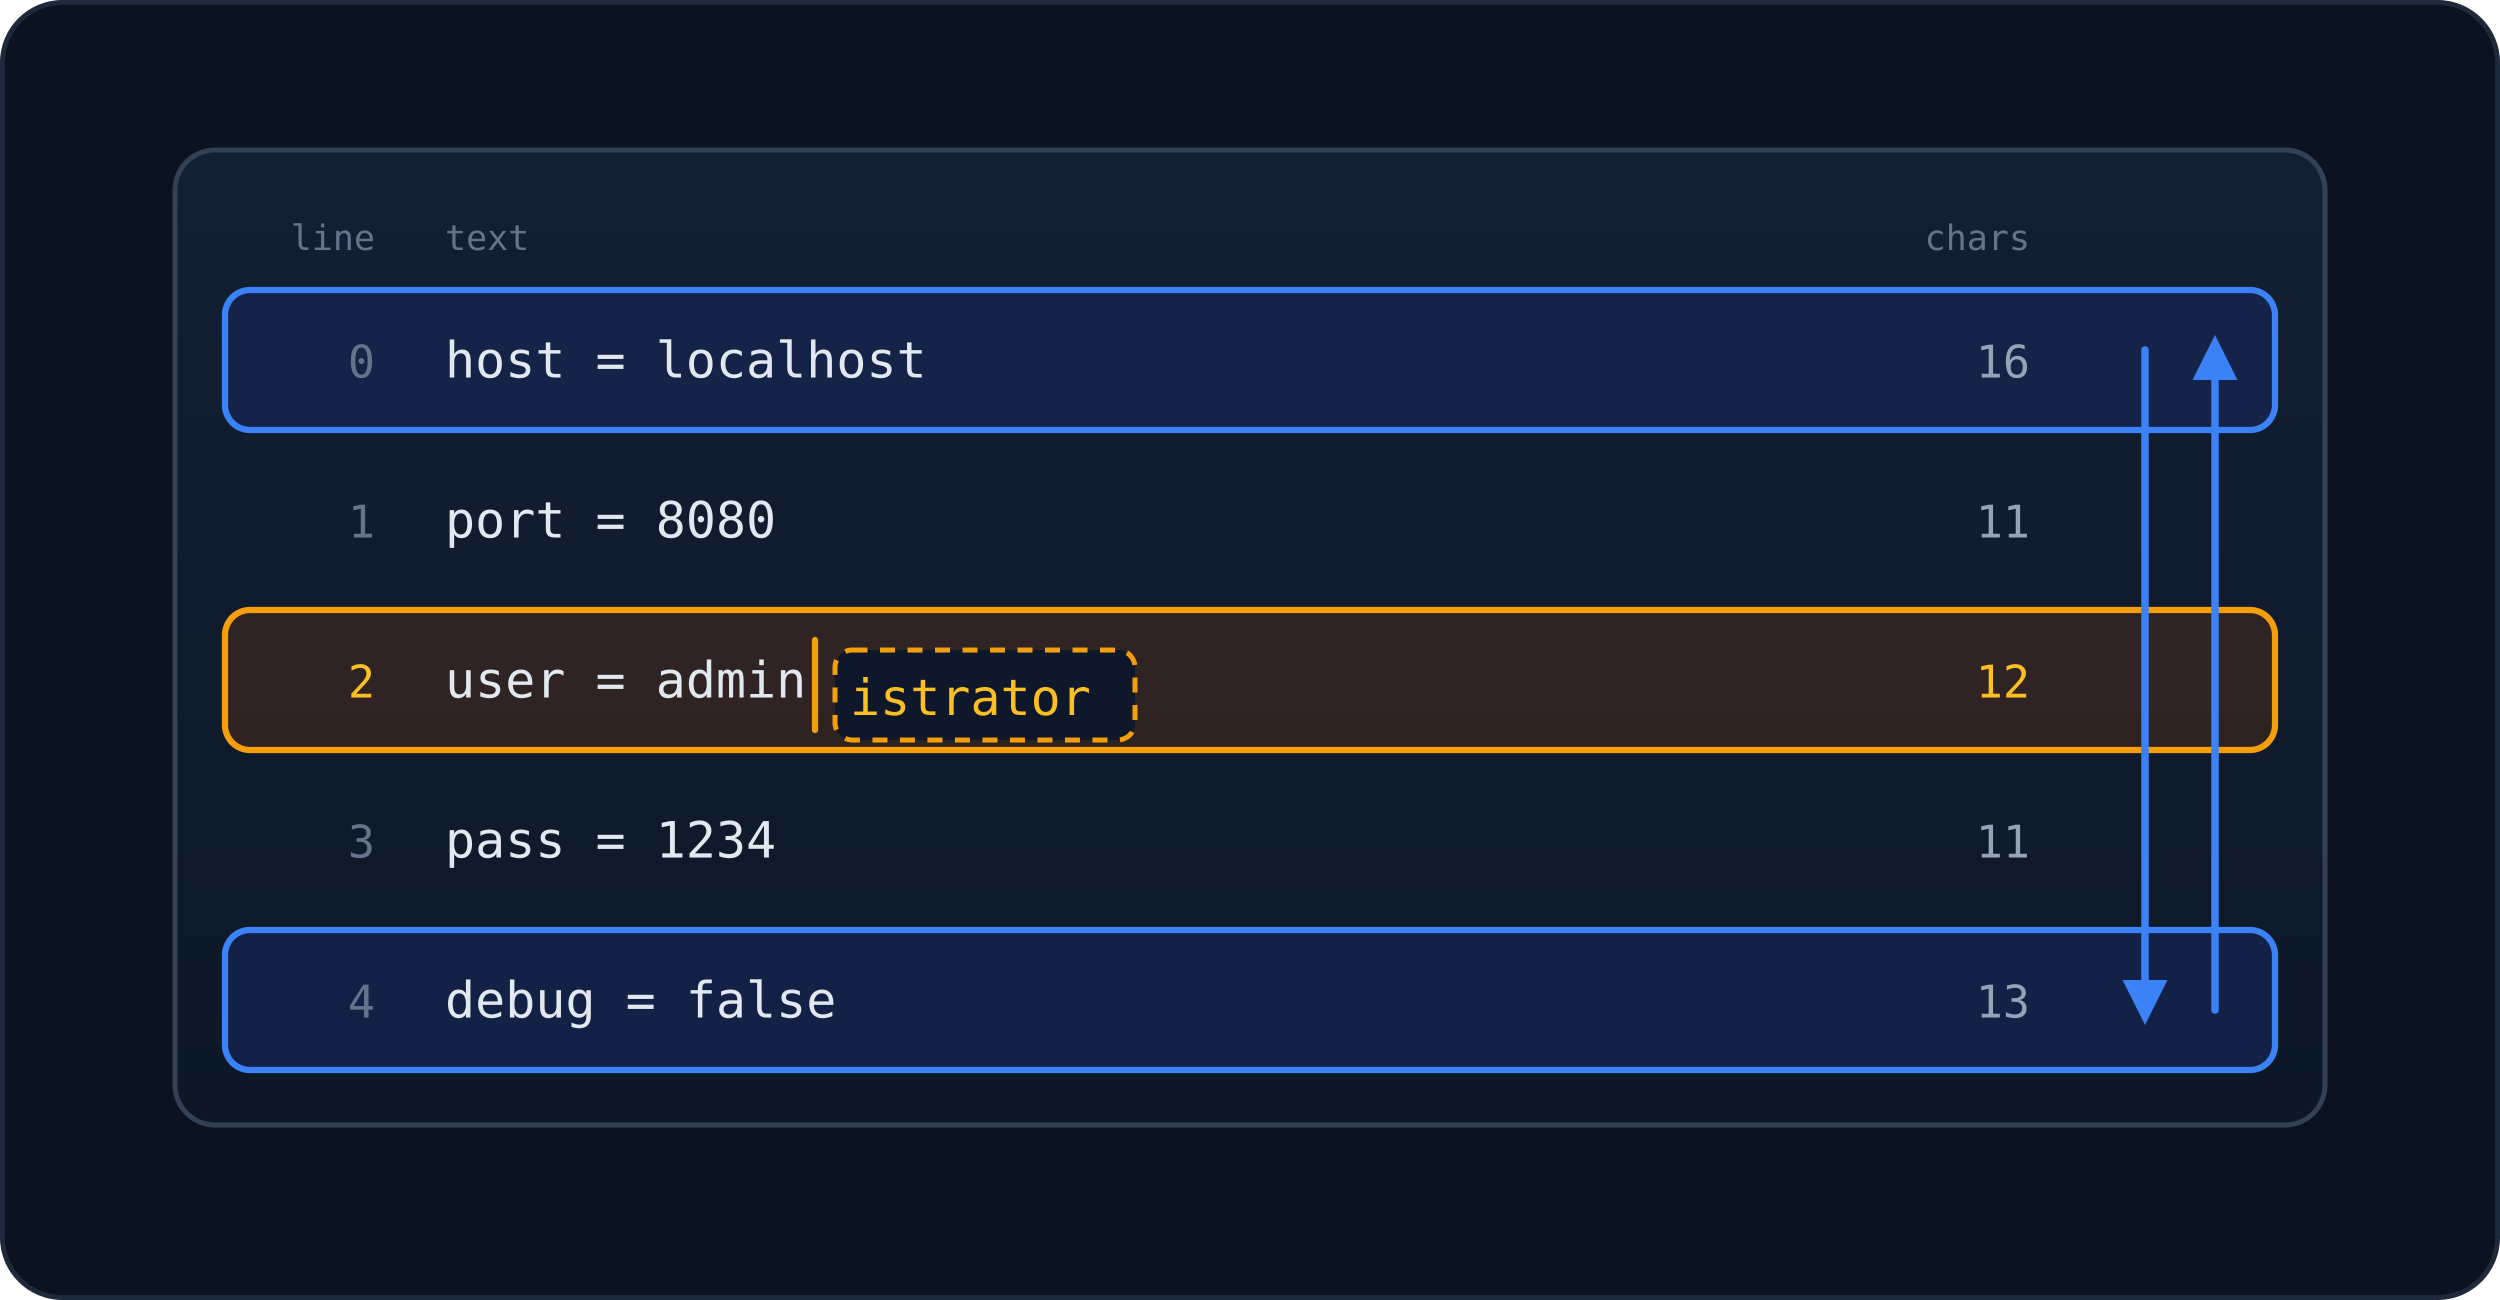
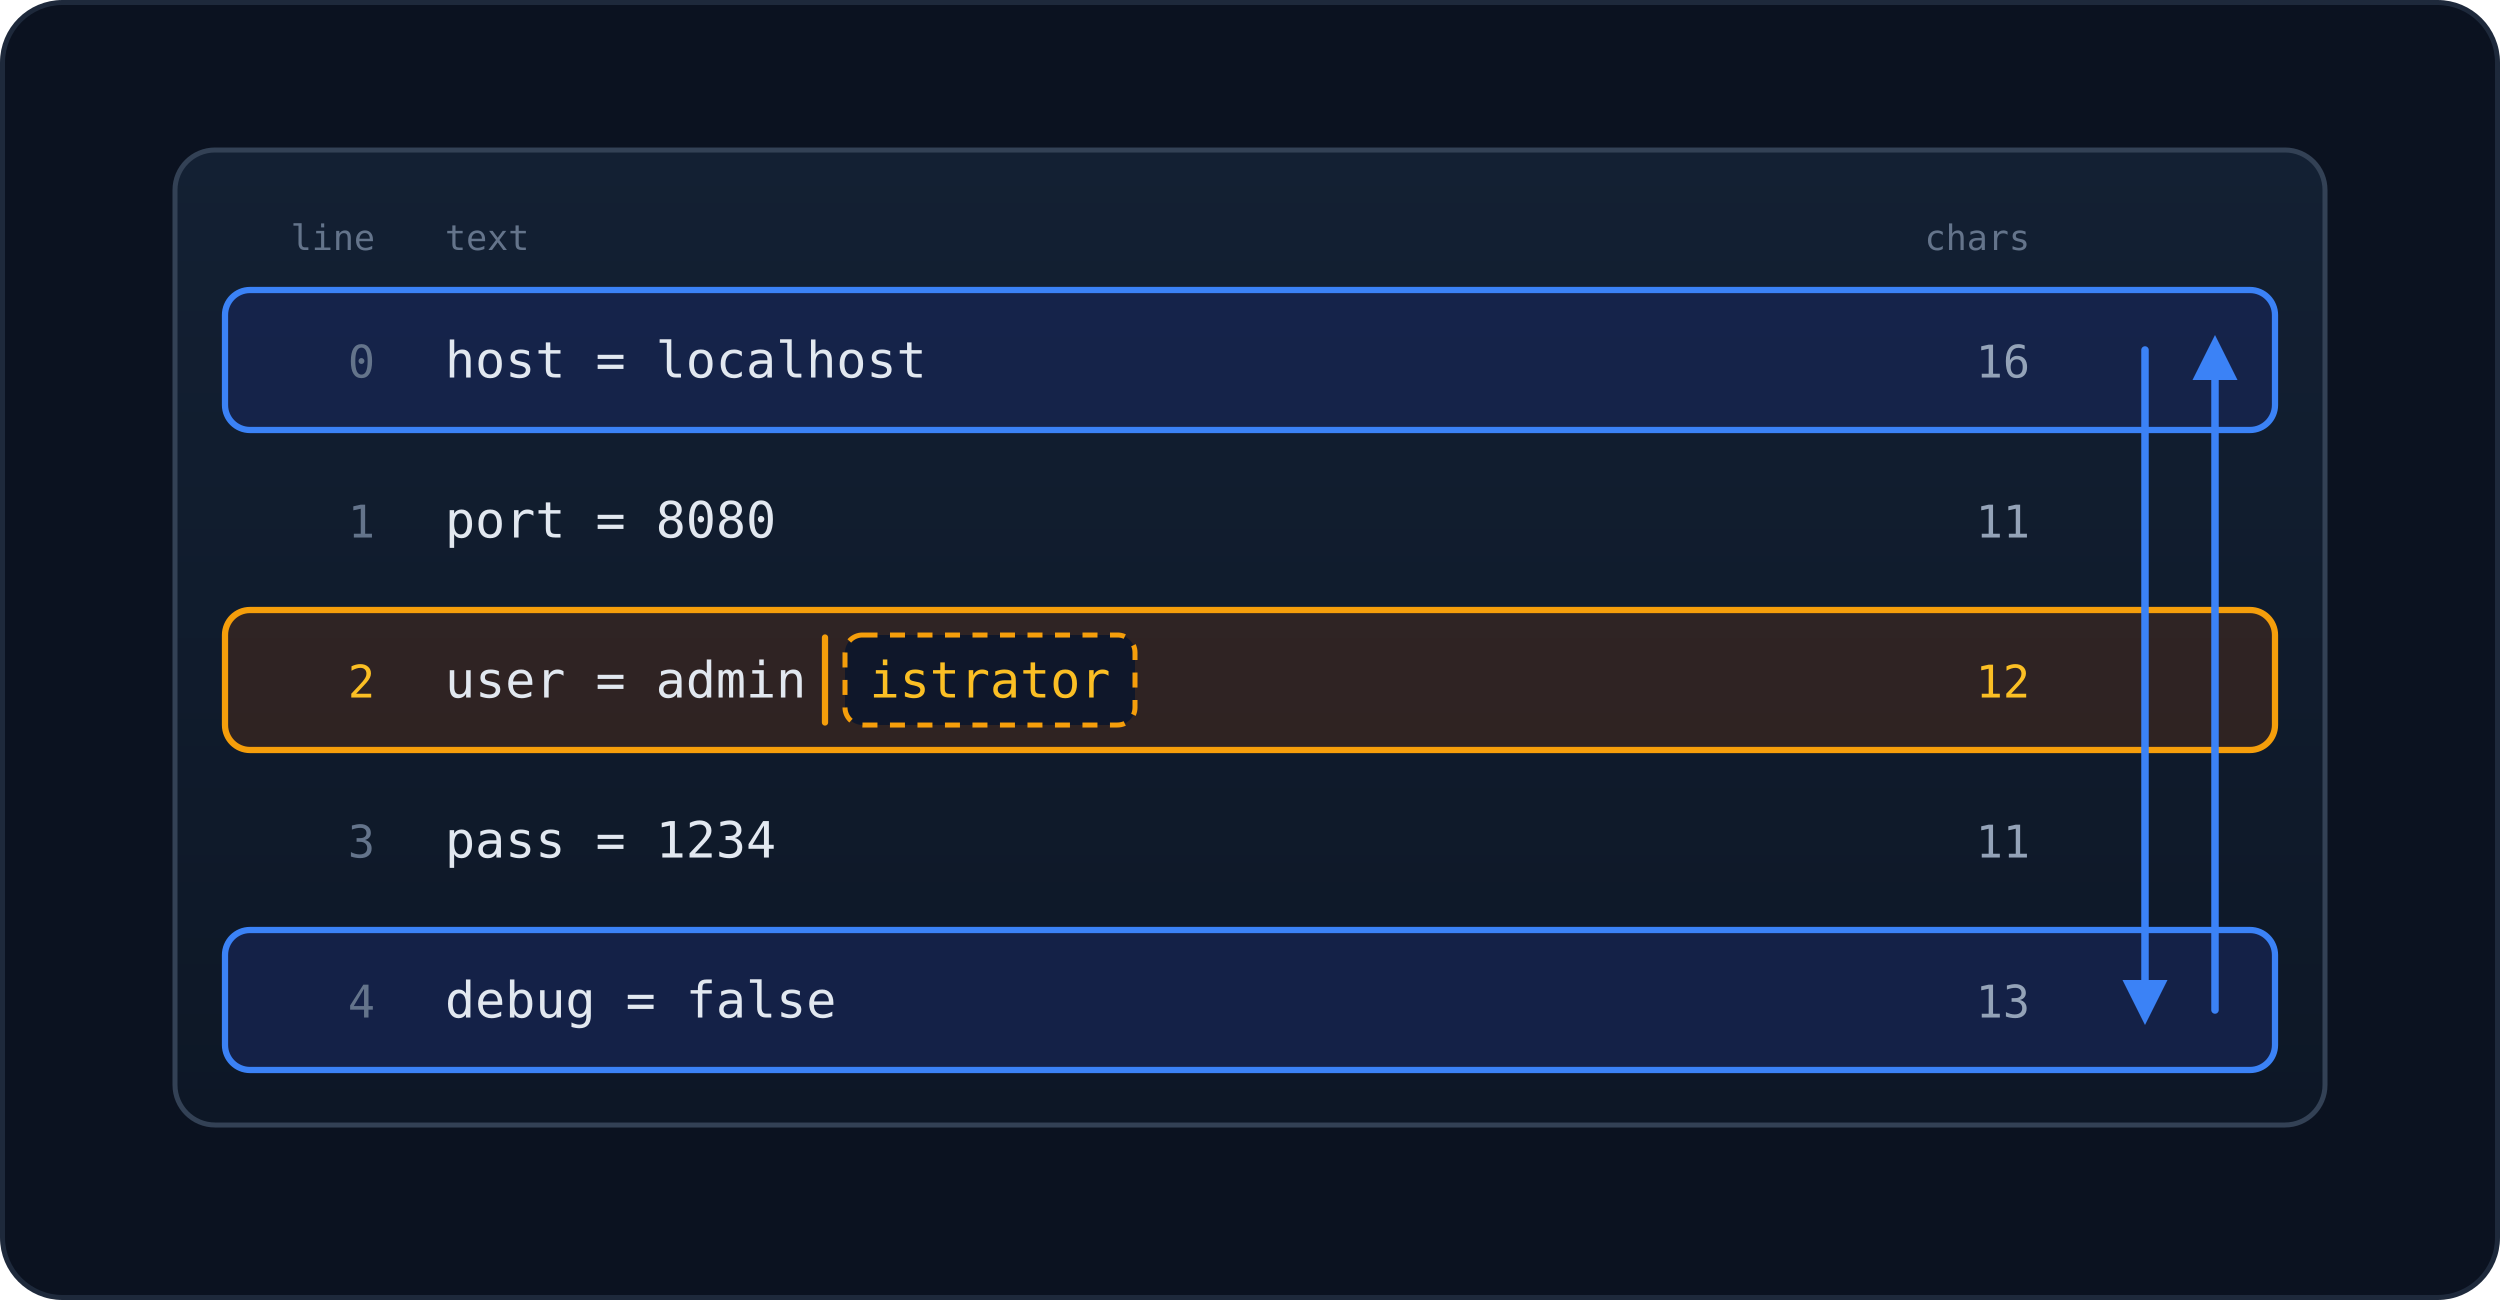
<svg xmlns="http://www.w3.org/2000/svg" viewBox="0 0 1000 520" role="img" aria-labelledby="fileEditTitle fileEditDesc">
  <defs>
    <linearGradient id="filePanel" x1="0" y1="0" x2="0" y2="1">
      <stop offset="0%" stop-color="#132033" />
      <stop offset="100%" stop-color="#0d1726" />
    </linearGradient>
  </defs>
  <rect x="1" y="1" width="998" height="518" rx="24" fill="#0b1220" stroke="#1e293b" stroke-width="2" />
  <rect x="70" y="60" width="860" height="390" rx="16" fill="url(#filePanel)" stroke="#334155" stroke-width="2" />
  <g font-family="ui-monospace, SFMono-Regular, Menlo, Consolas, monospace" font-size="14" fill="#64748b">
    <text x="150" y="100" text-anchor="end">line</text>
    <text x="178" y="100">text</text>
    <text x="812" y="100" text-anchor="end">chars</text>
  </g>
  <g>
    <rect x="90" y="116" width="820" height="56" rx="10" fill="#172554" opacity="0.7" />
    <rect x="90" y="116" width="820" height="56" rx="10" fill="none" stroke="#3b82f6" stroke-width="2.5" />
    <text x="150" y="151" text-anchor="end" font-family="ui-monospace, SFMono-Regular, Menlo, Consolas, monospace" font-size="18" fill="#64748b">0</text>
    <text x="178" y="151" font-family="ui-monospace, SFMono-Regular, Menlo, Consolas, monospace" font-size="20" fill="#e2e8f0">host = localhost</text>
    <text x="812" y="151" text-anchor="end" font-family="ui-monospace, SFMono-Regular, Menlo, Consolas, monospace" font-size="18" fill="#94a3b8">16</text>
  </g>
  <g>
    <text x="150" y="215" text-anchor="end" font-family="ui-monospace, SFMono-Regular, Menlo, Consolas, monospace" font-size="18" fill="#64748b">1</text>
    <text x="178" y="215" font-family="ui-monospace, SFMono-Regular, Menlo, Consolas, monospace" font-size="20" fill="#e2e8f0">port = 8080</text>
    <text x="812" y="215" text-anchor="end" font-family="ui-monospace, SFMono-Regular, Menlo, Consolas, monospace" font-size="18" fill="#94a3b8">11</text>
  </g>
  <g>
    <rect x="90" y="244" width="820" height="56" rx="10" fill="#78350f" opacity="0.3" />
    <rect x="90" y="244" width="820" height="56" rx="10" fill="none" stroke="#f59e0b" stroke-width="2.5" />
    <text x="150" y="279" text-anchor="end" font-family="ui-monospace, SFMono-Regular, Menlo, Consolas, monospace" font-size="18" fill="#fbbf24">2</text>
    <text x="178" y="279" font-family="ui-monospace, SFMono-Regular, Menlo, Consolas, monospace" font-size="20" fill="#e2e8f0">user = admin</text>
-     <line x1="326" y1="256" x2="326" y2="292" stroke="#f59e0b" stroke-width="2.5" stroke-linecap="round" />
-     <rect x="334" y="260" width="120" height="36" rx="7" fill="#0f172a" stroke="#f59e0b" stroke-width="2" stroke-dasharray="6 5" />
-     <text x="340" y="286" font-family="ui-monospace, SFMono-Regular, Menlo, Consolas, monospace" font-size="20" fill="#fbbf24">istrator</text>
+     <line x1="330" y1="255" x2="330" y2="289" stroke="#f59e0b" stroke-width="2.5" stroke-linecap="round" />
+     <rect x="338" y="254" width="116" height="36" rx="7" fill="#0f172a" stroke="#f59e0b" stroke-width="2" stroke-dasharray="6 5" />
+     <text x="396" y="279" text-anchor="middle" font-family="ui-monospace, SFMono-Regular, Menlo, Consolas, monospace" font-size="20" fill="#fbbf24">istrator</text>
    <text x="812" y="279" text-anchor="end" font-family="ui-monospace, SFMono-Regular, Menlo, Consolas, monospace" font-size="18" fill="#fbbf24">12</text>
  </g>
  <g>
    <text x="150" y="343" text-anchor="end" font-family="ui-monospace, SFMono-Regular, Menlo, Consolas, monospace" font-size="18" fill="#64748b">3</text>
    <text x="178" y="343" font-family="ui-monospace, SFMono-Regular, Menlo, Consolas, monospace" font-size="20" fill="#e2e8f0">pass = 1234</text>
    <text x="812" y="343" text-anchor="end" font-family="ui-monospace, SFMono-Regular, Menlo, Consolas, monospace" font-size="18" fill="#94a3b8">11</text>
  </g>
  <g>
    <rect x="90" y="372" width="820" height="56" rx="10" fill="#172554" opacity="0.7" />
    <rect x="90" y="372" width="820" height="56" rx="10" fill="none" stroke="#3b82f6" stroke-width="2.5" />
    <text x="150" y="407" text-anchor="end" font-family="ui-monospace, SFMono-Regular, Menlo, Consolas, monospace" font-size="18" fill="#64748b">4</text>
    <text x="178" y="407" font-family="ui-monospace, SFMono-Regular, Menlo, Consolas, monospace" font-size="20" fill="#e2e8f0">debug = false</text>
    <text x="812" y="407" text-anchor="end" font-family="ui-monospace, SFMono-Regular, Menlo, Consolas, monospace" font-size="18" fill="#94a3b8">13</text>
  </g>
  <g stroke="#3b82f6" stroke-width="3" stroke-linecap="round">
    <line x1="858" y1="140" x2="858" y2="404" />
    <line x1="886" y1="404" x2="886" y2="140" />
  </g>
  <g fill="#3b82f6">
    <polygon points="849,392 858,410 867,392" />
    <polygon points="877,152 886,134 895,152" />
  </g>
</svg>
